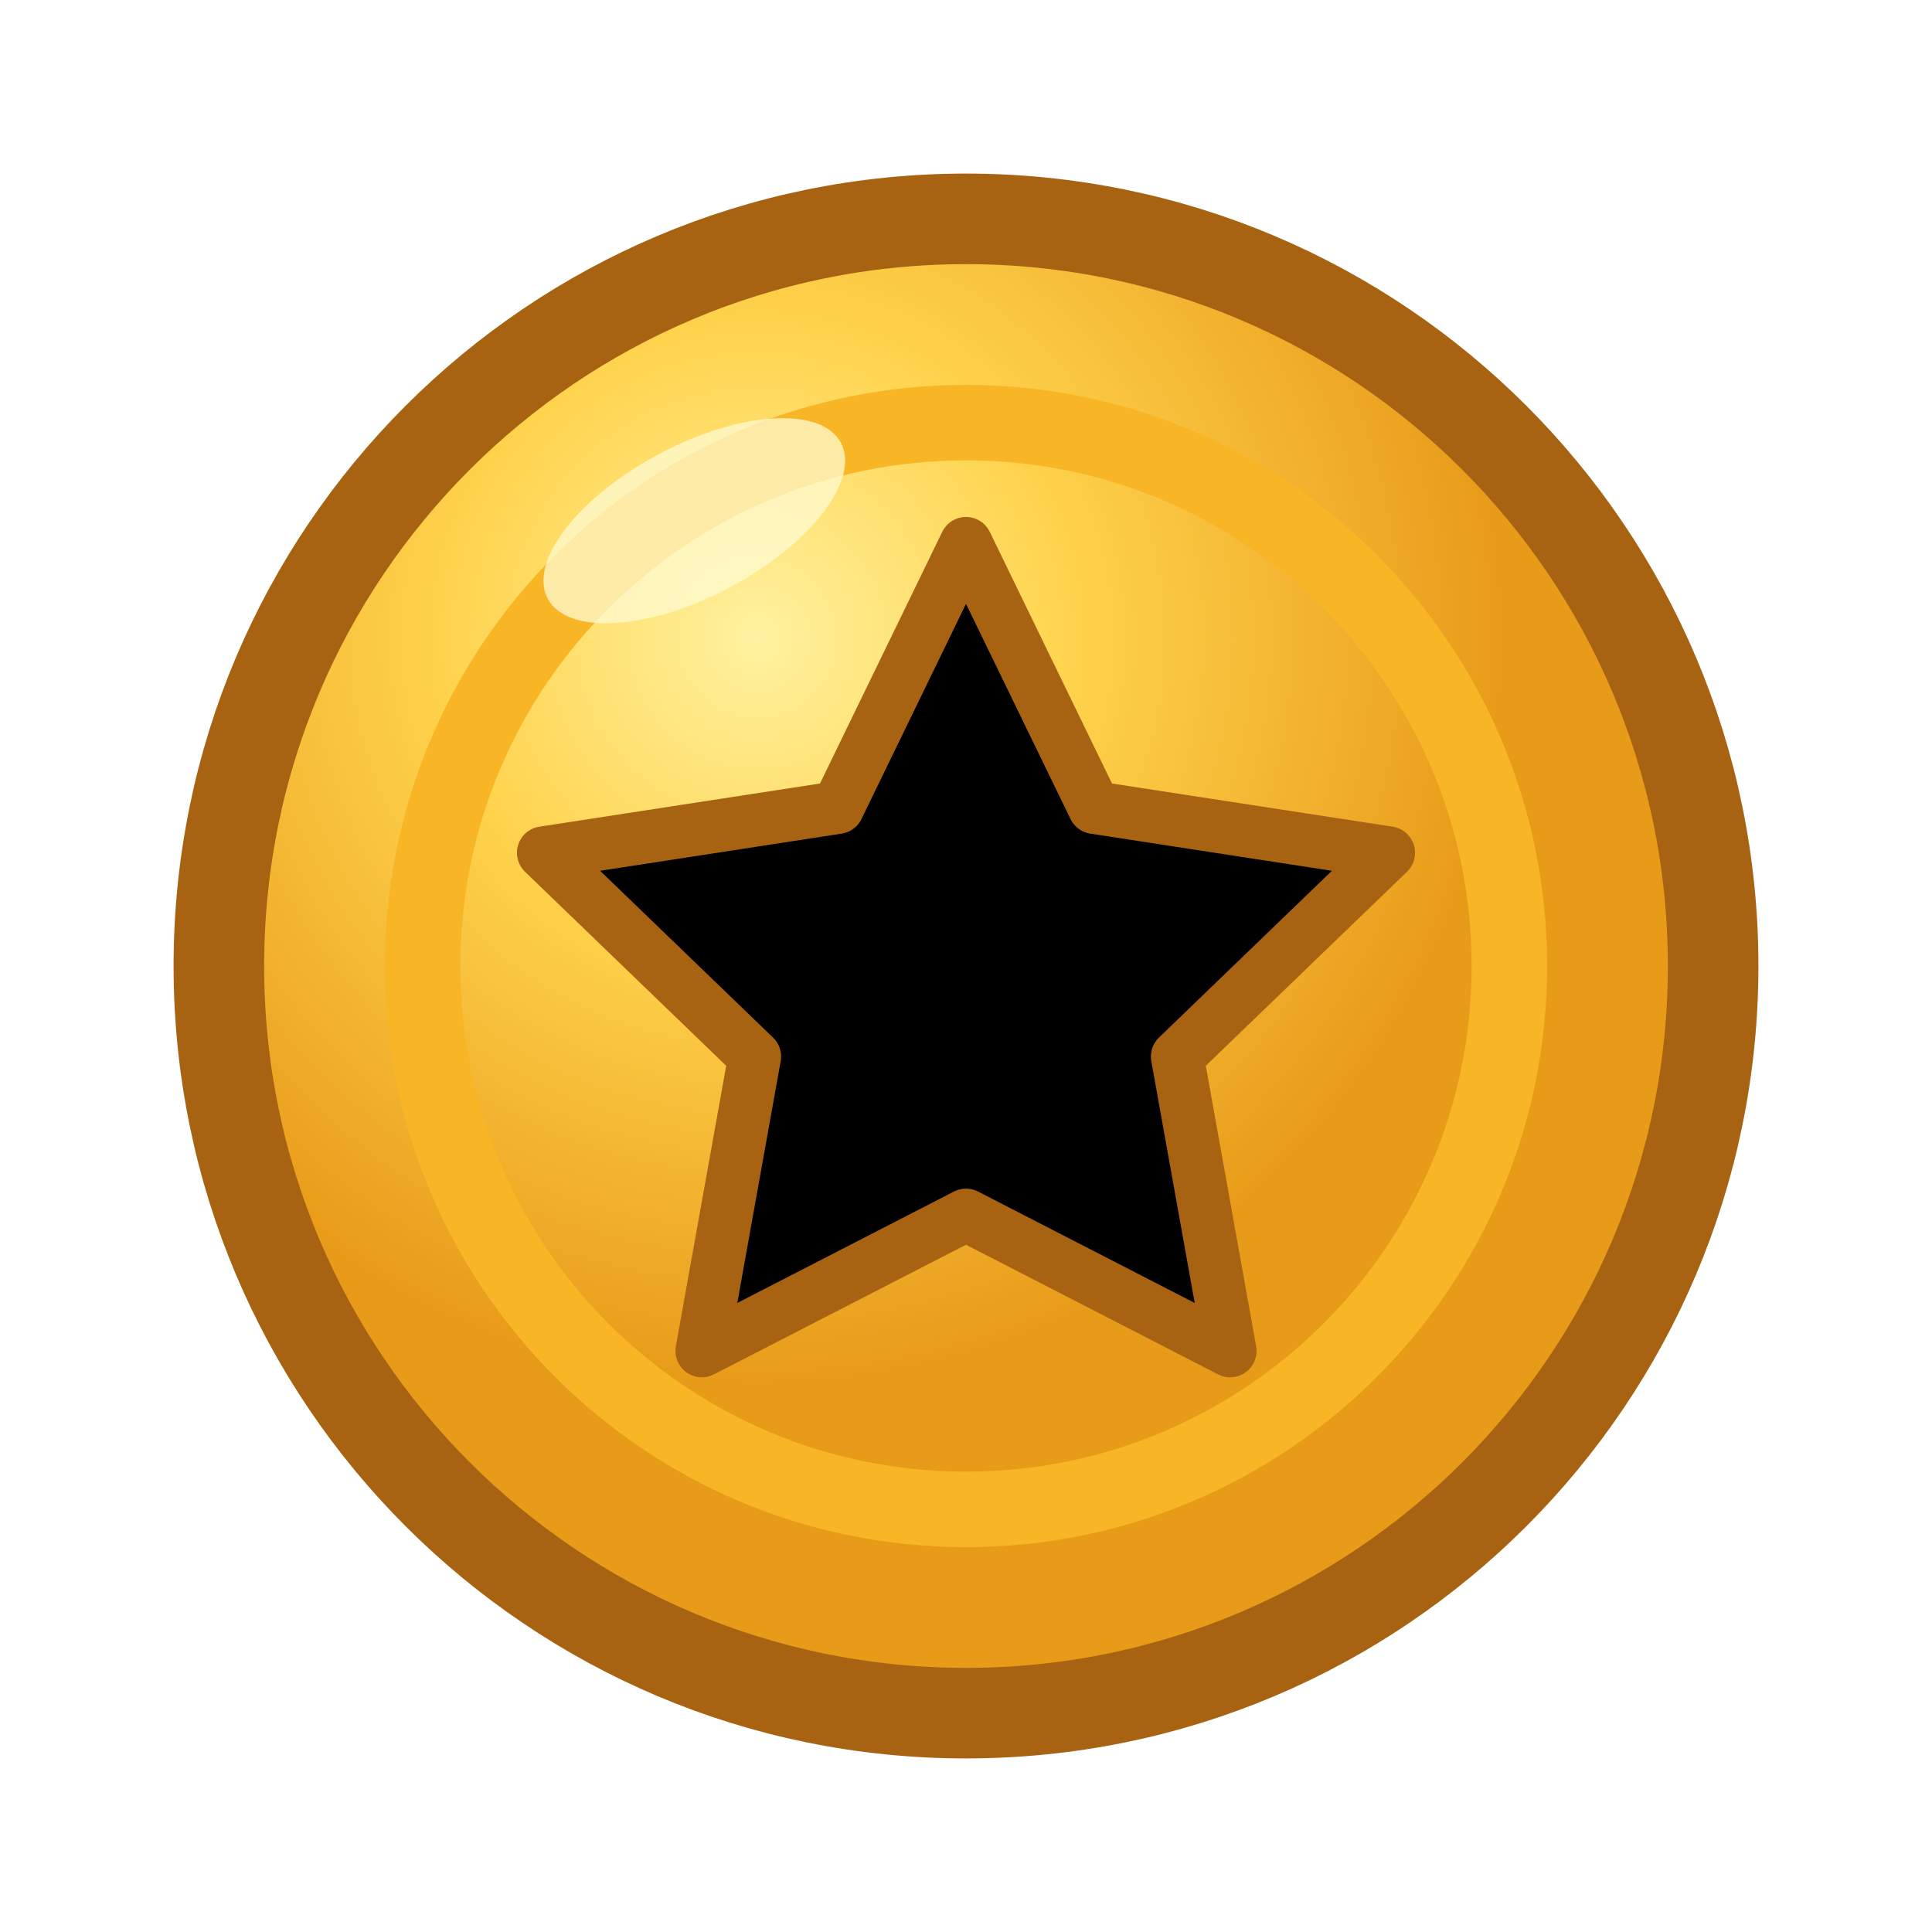
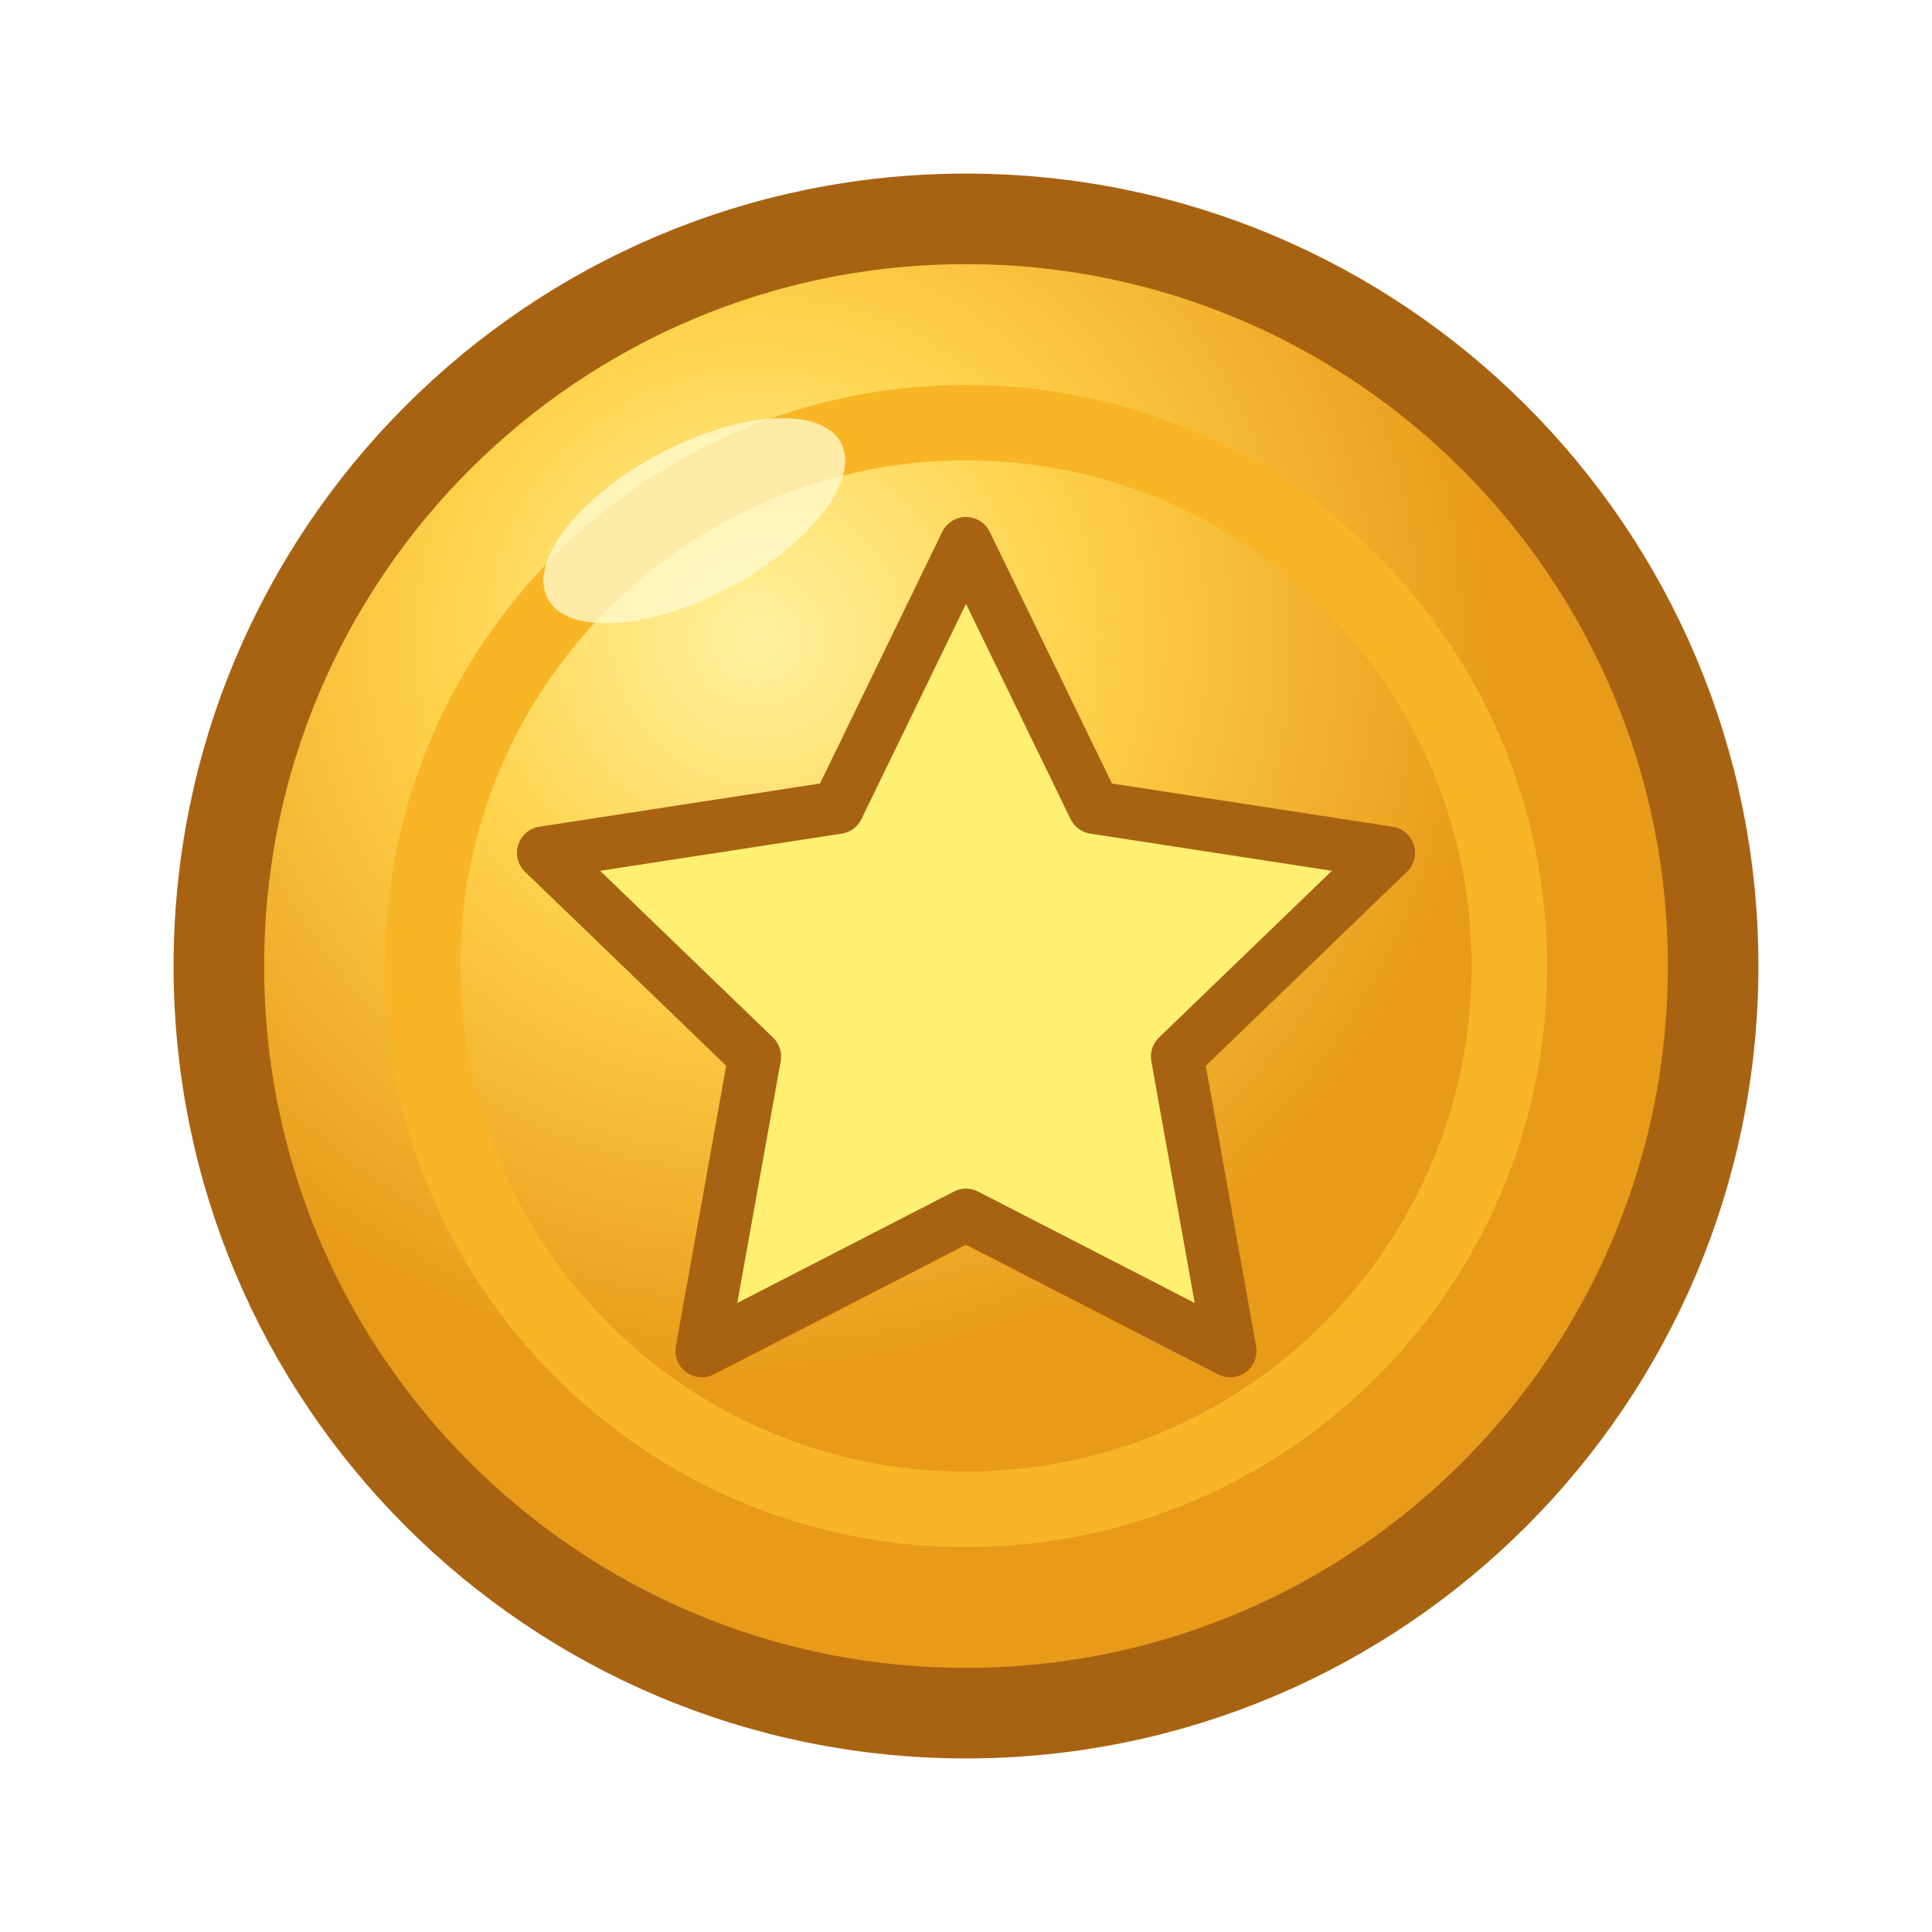
<svg xmlns="http://www.w3.org/2000/svg" viewBox="0 0 256 256" role="img" aria-labelledby="title desc">
  <defs>
    <radialGradient id="gold" cx="36%" cy="28%">
      <stop stop-color="#fff2a0" />
      <stop offset=".42" stop-color="#ffd34d" />
      <stop offset="1" stop-color="#e89b19" />
    </radialGradient>
  </defs>
  <circle cx="128" cy="128" r="99" fill="url(#gold)" stroke="#a86312" stroke-width="12" />
  <circle cx="128" cy="128" r="72" fill="none" stroke="#f8b627" stroke-width="10" />
-   <path d="M128 72l17 35 39 6-28 27 7 39-35-18-35 18 7-39-28-27 39-6Z" fill="#fff0 72" stroke="#a86312" stroke-width="7" stroke-linejoin="round" />
+   <path d="M128 72l17 35 39 6-28 27 7 39-35-18-35 18 7-39-28-27 39-6Z" fill="#fff072" stroke="#a86312" stroke-width="7" stroke-linejoin="round" />
  <ellipse cx="92" cy="69" rx="22" ry="10" fill="#fffbd1" opacity=".75" transform="rotate(-28 92 69)" />
</svg>
